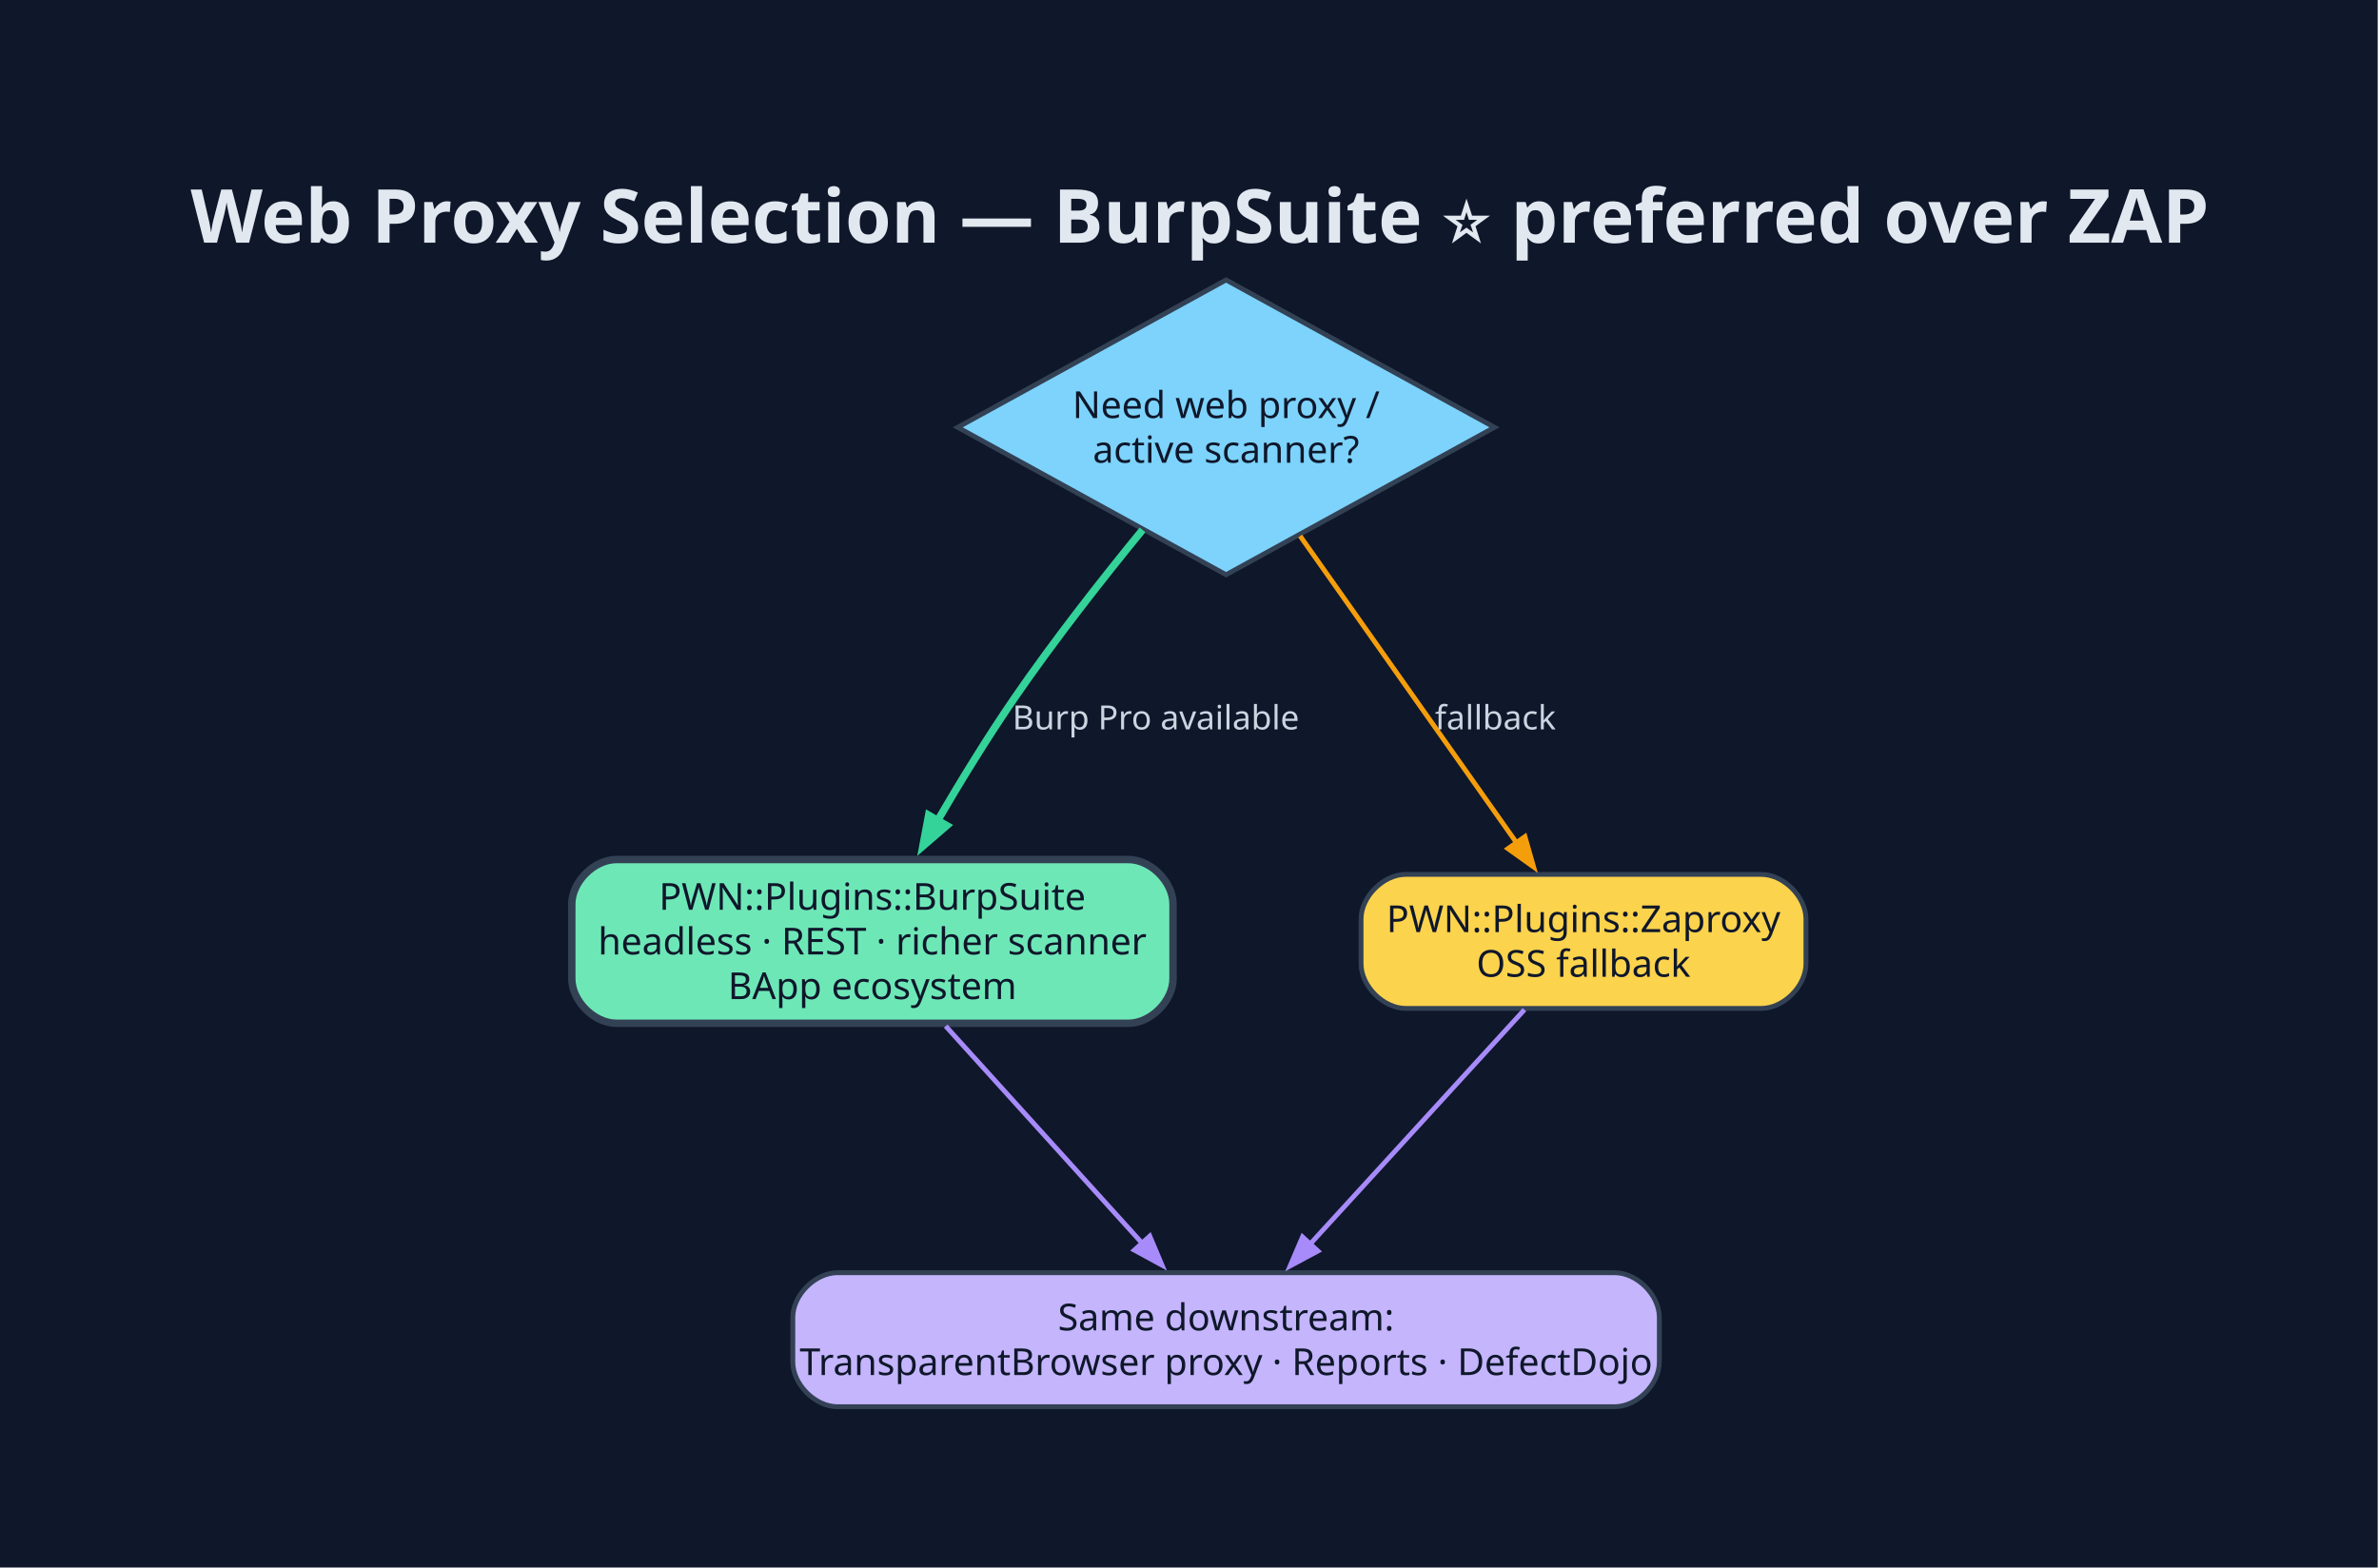
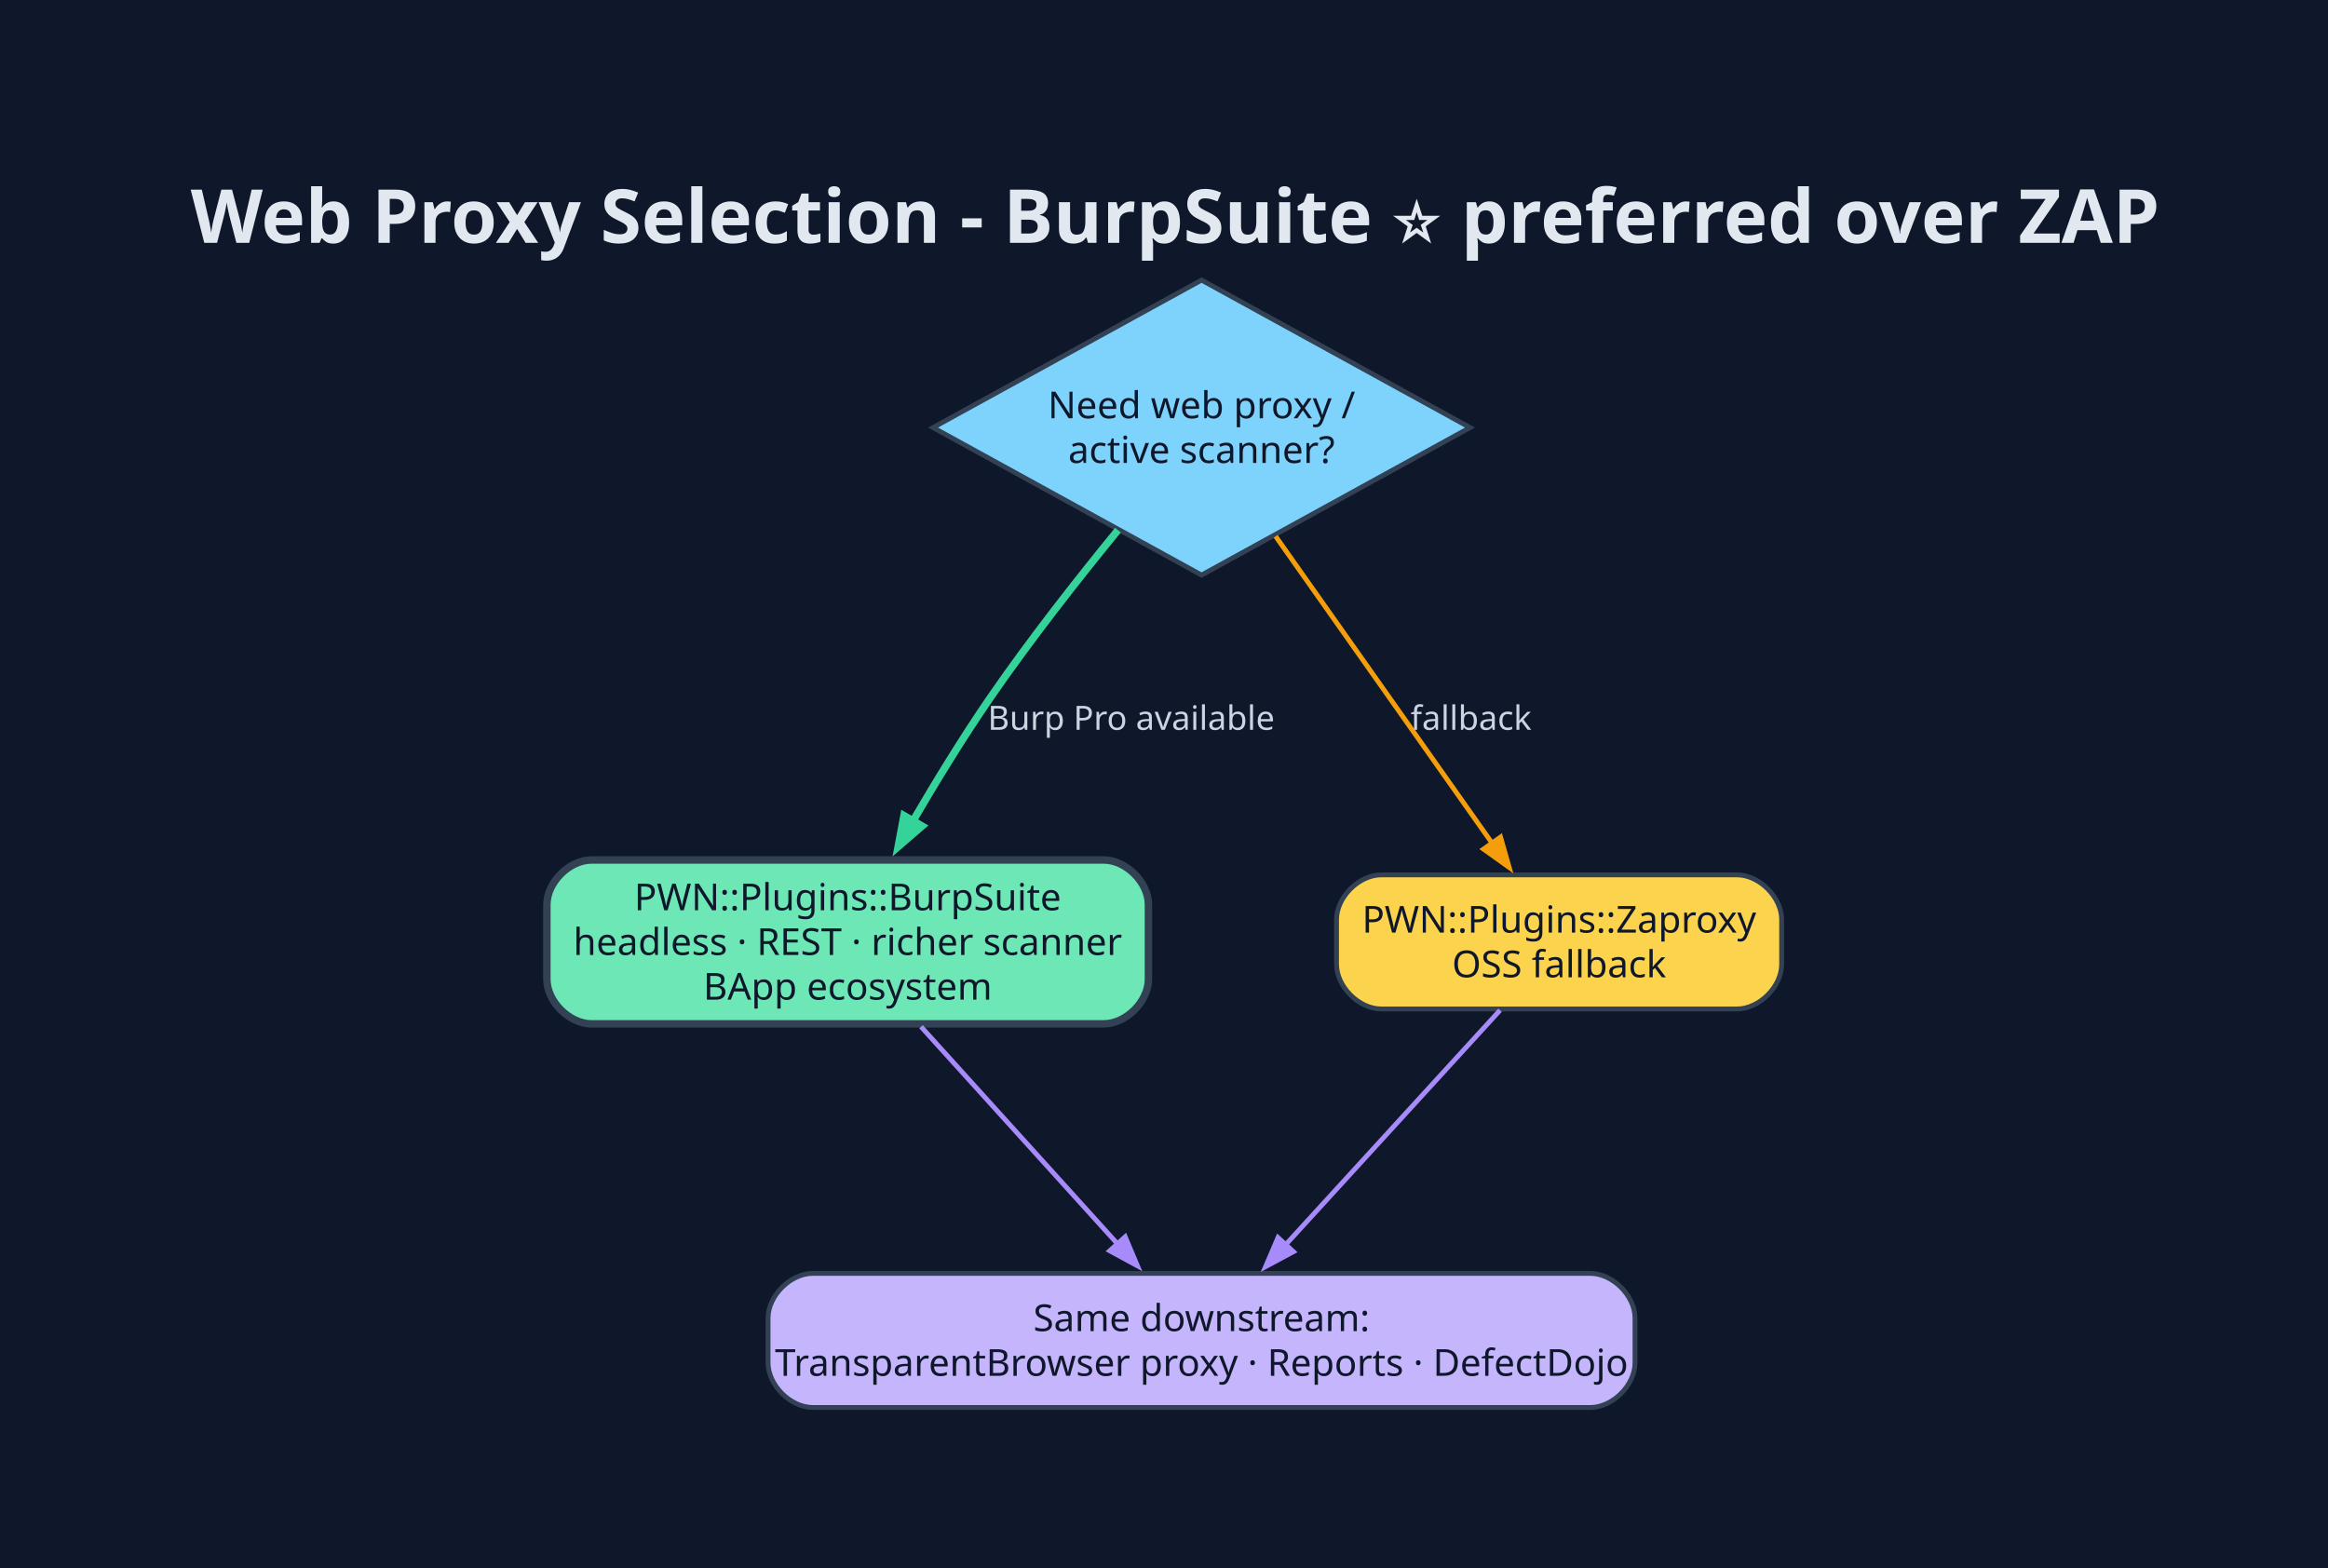
- <svg xmlns="http://www.w3.org/2000/svg" width="639pt" height="421pt" viewBox="0.00 0.00 639.00 421.00">
+ <svg xmlns="http://www.w3.org/2000/svg" width="625pt" height="421pt" viewBox="0.00 0.00 625.00 421.00">
  <g id="graph0" class="graph" transform="scale(1 1) rotate(0) translate(43.2 377.9)">
-     <polygon fill="#0f172a" stroke="none" points="-43.2,43.2 -43.2,-377.9 595.45,-377.9 595.45,43.2 -43.2,43.2" />
-     <text xml:space="preserve" text-anchor="start" x="8" y="-312.7" font-family="sans-Serif" font-weight="bold" font-size="20.00" fill="#e2e8f0">Web Proxy Selection — BurpSuite ⭐ preferred over ZAP</text>
+     <polygon fill="#0f172a" stroke="none" points="-43.2,43.2 -43.2,-377.9 581.95,-377.9 581.95,43.2 -43.2,43.2" />
+     <text xml:space="preserve" text-anchor="start" x="8" y="-312.7" font-family="sans-Serif" font-weight="bold" font-size="20.00" fill="#e2e8f0">Web Proxy Selection - BurpSuite ⭐ preferred over ZAP</text>
    <g id="node1" class="node">
-       <polygon fill="#7dd3fc" stroke="#334155" stroke-width="1.3" points="286.12,-302.7 214.04,-263.1 286.12,-223.5 358.21,-263.1 286.12,-302.7" />
-       <text xml:space="preserve" text-anchor="middle" x="286.12" y="-265.6" font-family="sans-Serif" font-size="10.00" fill="#0f172a">Need web proxy /</text>
-       <text xml:space="preserve" text-anchor="middle" x="286.12" y="-253.6" font-family="sans-Serif" font-size="10.00" fill="#0f172a">active scanner?</text>
+       <polygon fill="#7dd3fc" stroke="#334155" stroke-width="1.3" points="279.38,-302.7 207.29,-263.1 279.38,-223.5 351.46,-263.1 279.38,-302.7" />
+       <text xml:space="preserve" text-anchor="middle" x="279.38" y="-265.6" font-family="sans-Serif" font-size="10.00" fill="#0f172a">Need web proxy /</text>
+       <text xml:space="preserve" text-anchor="middle" x="279.38" y="-253.6" font-family="sans-Serif" font-size="10.00" fill="#0f172a">active scanner?</text>
    </g>
    <g id="node2" class="node">
-       <path fill="#6ee7b7" stroke="#334155" stroke-width="2" d="M259.88,-147C259.88,-147 122.38,-147 122.38,-147 116.38,-147 110.38,-141 110.38,-135 110.38,-135 110.38,-115 110.38,-115 110.38,-109 116.38,-103 122.38,-103 122.38,-103 259.88,-103 259.88,-103 265.88,-103 271.88,-109 271.88,-115 271.88,-115 271.88,-135 271.88,-135 271.88,-141 265.88,-147 259.88,-147" />
-       <text xml:space="preserve" text-anchor="middle" x="191.12" y="-133.5" font-family="sans-Serif" font-size="10.00" fill="#0f172a">PWN::Plugins::BurpSuite</text>
-       <text xml:space="preserve" text-anchor="middle" x="191.12" y="-121.5" font-family="sans-Serif" font-size="10.00" fill="#0f172a">headless · REST · richer scanner</text>
-       <text xml:space="preserve" text-anchor="middle" x="191.12" y="-109.5" font-family="sans-Serif" font-size="10.00" fill="#0f172a">BApp ecosystem</text>
+       <path fill="#6ee7b7" stroke="#334155" stroke-width="2" d="M253.12,-147C253.12,-147 115.62,-147 115.62,-147 109.62,-147 103.62,-141 103.62,-135 103.62,-135 103.62,-115 103.62,-115 103.62,-109 109.62,-103 115.62,-103 115.62,-103 253.12,-103 253.12,-103 259.12,-103 265.12,-109 265.12,-115 265.12,-115 265.12,-135 265.12,-135 265.12,-141 259.12,-147 253.12,-147" />
+       <text xml:space="preserve" text-anchor="middle" x="184.38" y="-133.5" font-family="sans-Serif" font-size="10.00" fill="#0f172a">PWN::Plugins::BurpSuite</text>
+       <text xml:space="preserve" text-anchor="middle" x="184.38" y="-121.5" font-family="sans-Serif" font-size="10.00" fill="#0f172a">headless · REST · richer scanner</text>
+       <text xml:space="preserve" text-anchor="middle" x="184.38" y="-109.5" font-family="sans-Serif" font-size="10.00" fill="#0f172a">BApp ecosystem</text>
    </g>
    <g id="edge1" class="edge">
-       <path fill="none" stroke="#34d399" stroke-width="2" d="M263.68,-235.55C252.87,-222.34 239.99,-205.92 229.38,-190.5 222.14,-179.99 214.84,-168.07 208.59,-157.37" />
-       <polygon fill="#34d399" stroke="#34d399" stroke-width="2" points="211.09,-156.11 204.68,-150.58 206.24,-158.91 211.09,-156.11" />
-       <text xml:space="preserve" text-anchor="middle" x="267.25" y="-181.95" font-family="sans-Serif" font-size="9.00" fill="#cbd5e1">Burp Pro available</text>
+       <path fill="none" stroke="#34d399" stroke-width="2" d="M256.93,-235.55C246.12,-222.34 233.24,-205.92 222.62,-190.5 215.39,-179.99 208.09,-168.07 201.84,-157.37" />
+       <polygon fill="#34d399" stroke="#34d399" stroke-width="2" points="204.34,-156.11 197.93,-150.58 199.49,-158.91 204.34,-156.11" />
+       <text xml:space="preserve" text-anchor="middle" x="260.5" y="-181.95" font-family="sans-Serif" font-size="9.00" fill="#cbd5e1">Burp Pro available</text>
    </g>
    <g id="node3" class="node">
-       <path fill="#fcd34d" stroke="#334155" stroke-width="1.3" d="M429.88,-143C429.88,-143 334.38,-143 334.38,-143 328.38,-143 322.38,-137 322.38,-131 322.38,-131 322.38,-119 322.38,-119 322.38,-113 328.38,-107 334.38,-107 334.38,-107 429.88,-107 429.88,-107 435.88,-107 441.88,-113 441.88,-119 441.88,-119 441.88,-131 441.88,-131 441.88,-137 435.88,-143 429.88,-143" />
-       <text xml:space="preserve" text-anchor="middle" x="382.12" y="-127.5" font-family="sans-Serif" font-size="10.00" fill="#0f172a">PWN::Plugins::Zaproxy</text>
-       <text xml:space="preserve" text-anchor="middle" x="382.12" y="-115.5" font-family="sans-Serif" font-size="10.00" fill="#0f172a">OSS fallback</text>
+       <path fill="#fcd34d" stroke="#334155" stroke-width="1.3" d="M423.12,-143C423.12,-143 327.62,-143 327.62,-143 321.62,-143 315.62,-137 315.62,-131 315.62,-131 315.62,-119 315.62,-119 315.62,-113 321.62,-107 327.62,-107 327.62,-107 423.12,-107 423.12,-107 429.12,-107 435.12,-113 435.12,-119 435.12,-119 435.12,-131 435.12,-131 435.12,-137 429.12,-143 423.12,-143" />
+       <text xml:space="preserve" text-anchor="middle" x="375.38" y="-127.5" font-family="sans-Serif" font-size="10.00" fill="#0f172a">PWN::Plugins::Zaproxy</text>
+       <text xml:space="preserve" text-anchor="middle" x="375.38" y="-115.5" font-family="sans-Serif" font-size="10.00" fill="#0f172a">OSS fallback</text>
    </g>
    <g id="edge2" class="edge">
-       <path fill="none" stroke="#f59e0b" stroke-width="1.3" d="M306.02,-233.9C323.14,-209.63 347.62,-174.92 364.16,-151.47" />
-       <polygon fill="#f59e0b" stroke="#f59e0b" stroke-width="1.3" points="366.4,-153.15 368.73,-144.99 361.83,-149.92 366.4,-153.15" />
-       <text xml:space="preserve" text-anchor="middle" x="358.47" y="-181.95" font-family="sans-Serif" font-size="9.00" fill="#cbd5e1">fallback</text>
+       <path fill="none" stroke="#f59e0b" stroke-width="1.3" d="M299.27,-233.9C316.39,-209.63 340.87,-174.92 357.41,-151.47" />
+       <polygon fill="#f59e0b" stroke="#f59e0b" stroke-width="1.3" points="359.65,-153.15 361.98,-144.99 355.08,-149.92 359.65,-153.15" />
+       <text xml:space="preserve" text-anchor="middle" x="351.72" y="-181.95" font-family="sans-Serif" font-size="9.00" fill="#cbd5e1">fallback</text>
    </g>
    <g id="node4" class="node">
-       <path fill="#c4b5fd" stroke="#334155" stroke-width="1.3" d="M390.5,-36C390.5,-36 181.75,-36 181.75,-36 175.75,-36 169.75,-30 169.75,-24 169.75,-24 169.75,-12 169.75,-12 169.75,-6 175.75,0 181.75,0 181.75,0 390.5,0 390.5,0 396.5,0 402.5,-6 402.5,-12 402.5,-12 402.5,-24 402.5,-24 402.5,-30 396.5,-36 390.5,-36" />
-       <text xml:space="preserve" text-anchor="middle" x="286.12" y="-20.5" font-family="sans-Serif" font-size="10.00" fill="#0f172a">Same downstream:</text>
-       <text xml:space="preserve" text-anchor="middle" x="286.12" y="-8.5" font-family="sans-Serif" font-size="10.00" fill="#0f172a">TransparentBrowser proxy · Reports · DefectDojo</text>
+       <path fill="#c4b5fd" stroke="#334155" stroke-width="1.3" d="M383.75,-36C383.75,-36 175,-36 175,-36 169,-36 163,-30 163,-24 163,-24 163,-12 163,-12 163,-6 169,0 175,0 175,0 383.75,0 383.75,0 389.75,0 395.75,-6 395.75,-12 395.75,-12 395.75,-24 395.75,-24 395.75,-30 389.75,-36 383.75,-36" />
+       <text xml:space="preserve" text-anchor="middle" x="279.38" y="-20.5" font-family="sans-Serif" font-size="10.00" fill="#0f172a">Same downstream:</text>
+       <text xml:space="preserve" text-anchor="middle" x="279.38" y="-8.5" font-family="sans-Serif" font-size="10.00" fill="#0f172a">TransparentBrowser proxy · Reports · DefectDojo</text>
    </g>
    <g id="edge3" class="edge">
-       <path fill="none" stroke="#a78bfa" stroke-width="1.3" d="M210.81,-102.24C226.22,-85.21 247.65,-61.52 263.72,-43.77" />
-       <polygon fill="#a78bfa" stroke="#a78bfa" stroke-width="1.3" points="265.63,-45.83 268.92,-38.02 261.48,-42.07 265.63,-45.83" />
+       <path fill="none" stroke="#a78bfa" stroke-width="1.3" d="M204.06,-102.24C219.47,-85.21 240.9,-61.52 256.97,-43.77" />
+       <polygon fill="#a78bfa" stroke="#a78bfa" stroke-width="1.3" points="258.88,-45.83 262.17,-38.02 254.73,-42.07 258.88,-45.83" />
    </g>
    <g id="edge4" class="edge">
-       <path fill="none" stroke="#a78bfa" stroke-width="1.3" d="M366.27,-106.66C350.57,-89.49 326.37,-63.02 308.67,-43.66" />
-       <polygon fill="#a78bfa" stroke="#a78bfa" stroke-width="1.3" points="310.79,-41.83 303.33,-37.82 306.66,-45.61 310.79,-41.83" />
+       <path fill="none" stroke="#a78bfa" stroke-width="1.3" d="M359.52,-106.66C343.82,-89.49 319.62,-63.02 301.92,-43.66" />
+       <polygon fill="#a78bfa" stroke="#a78bfa" stroke-width="1.3" points="304.04,-41.83 296.58,-37.82 299.91,-45.61 304.04,-41.83" />
    </g>
  </g>
</svg>
